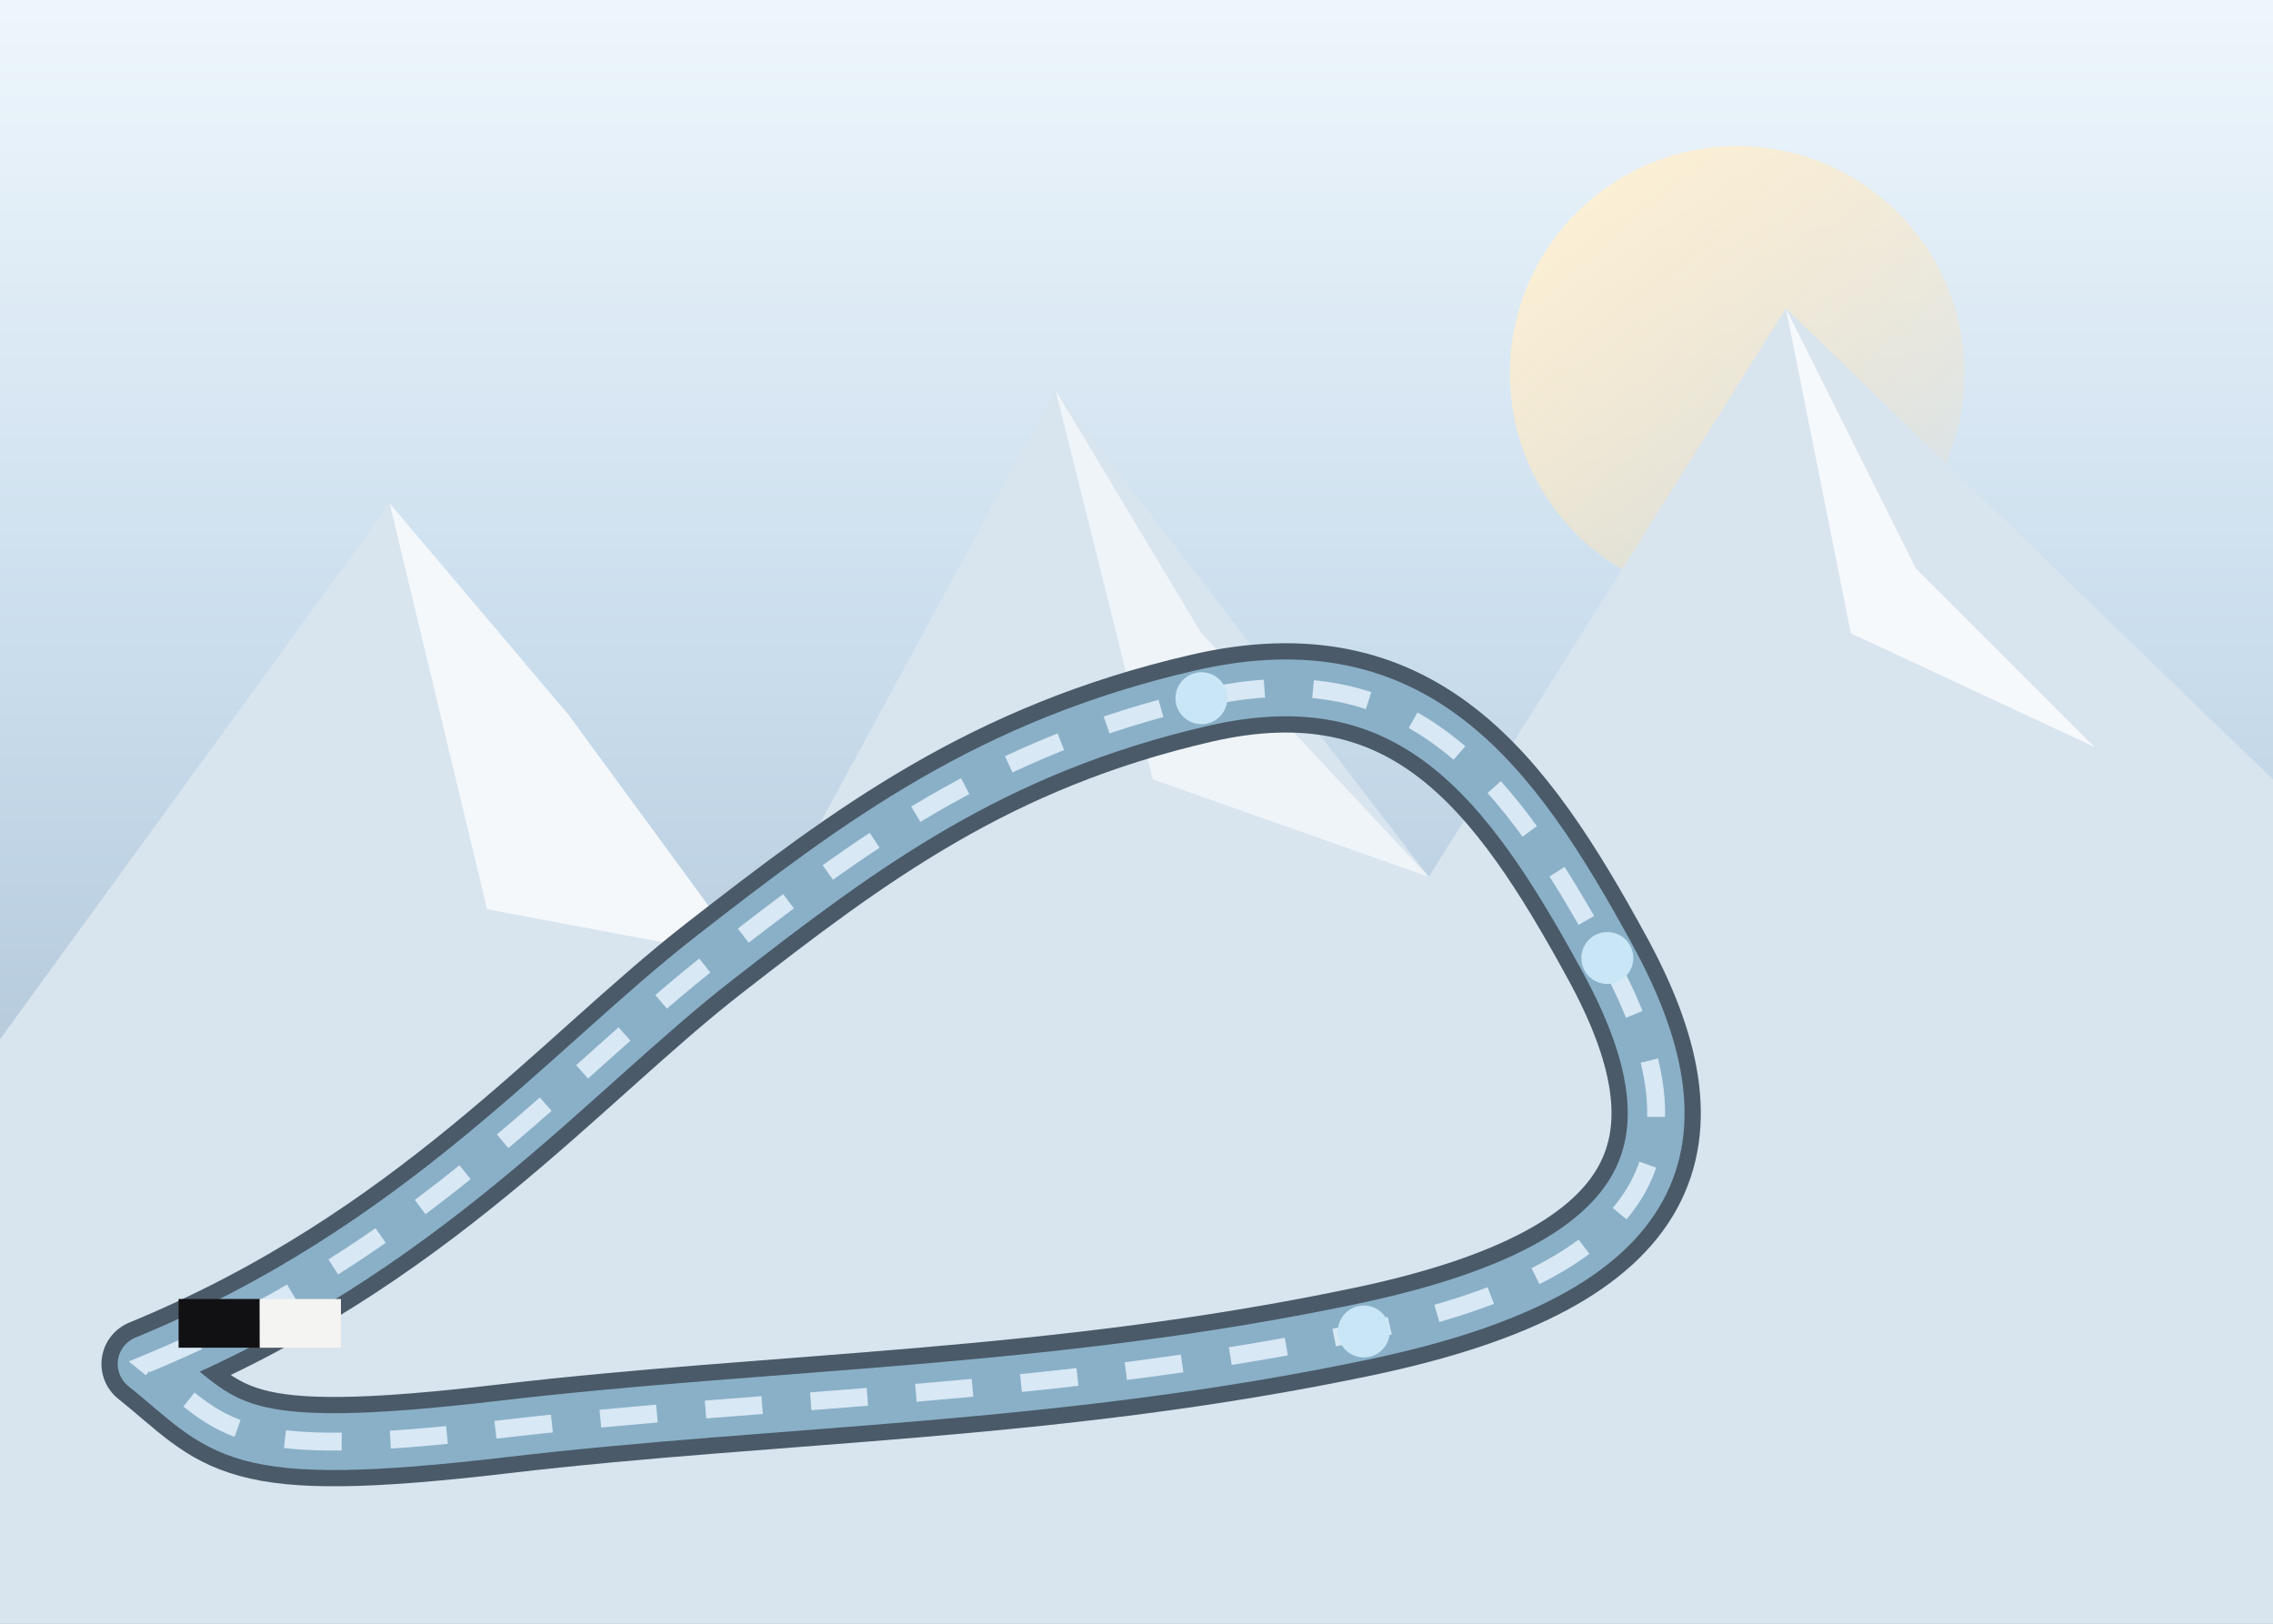
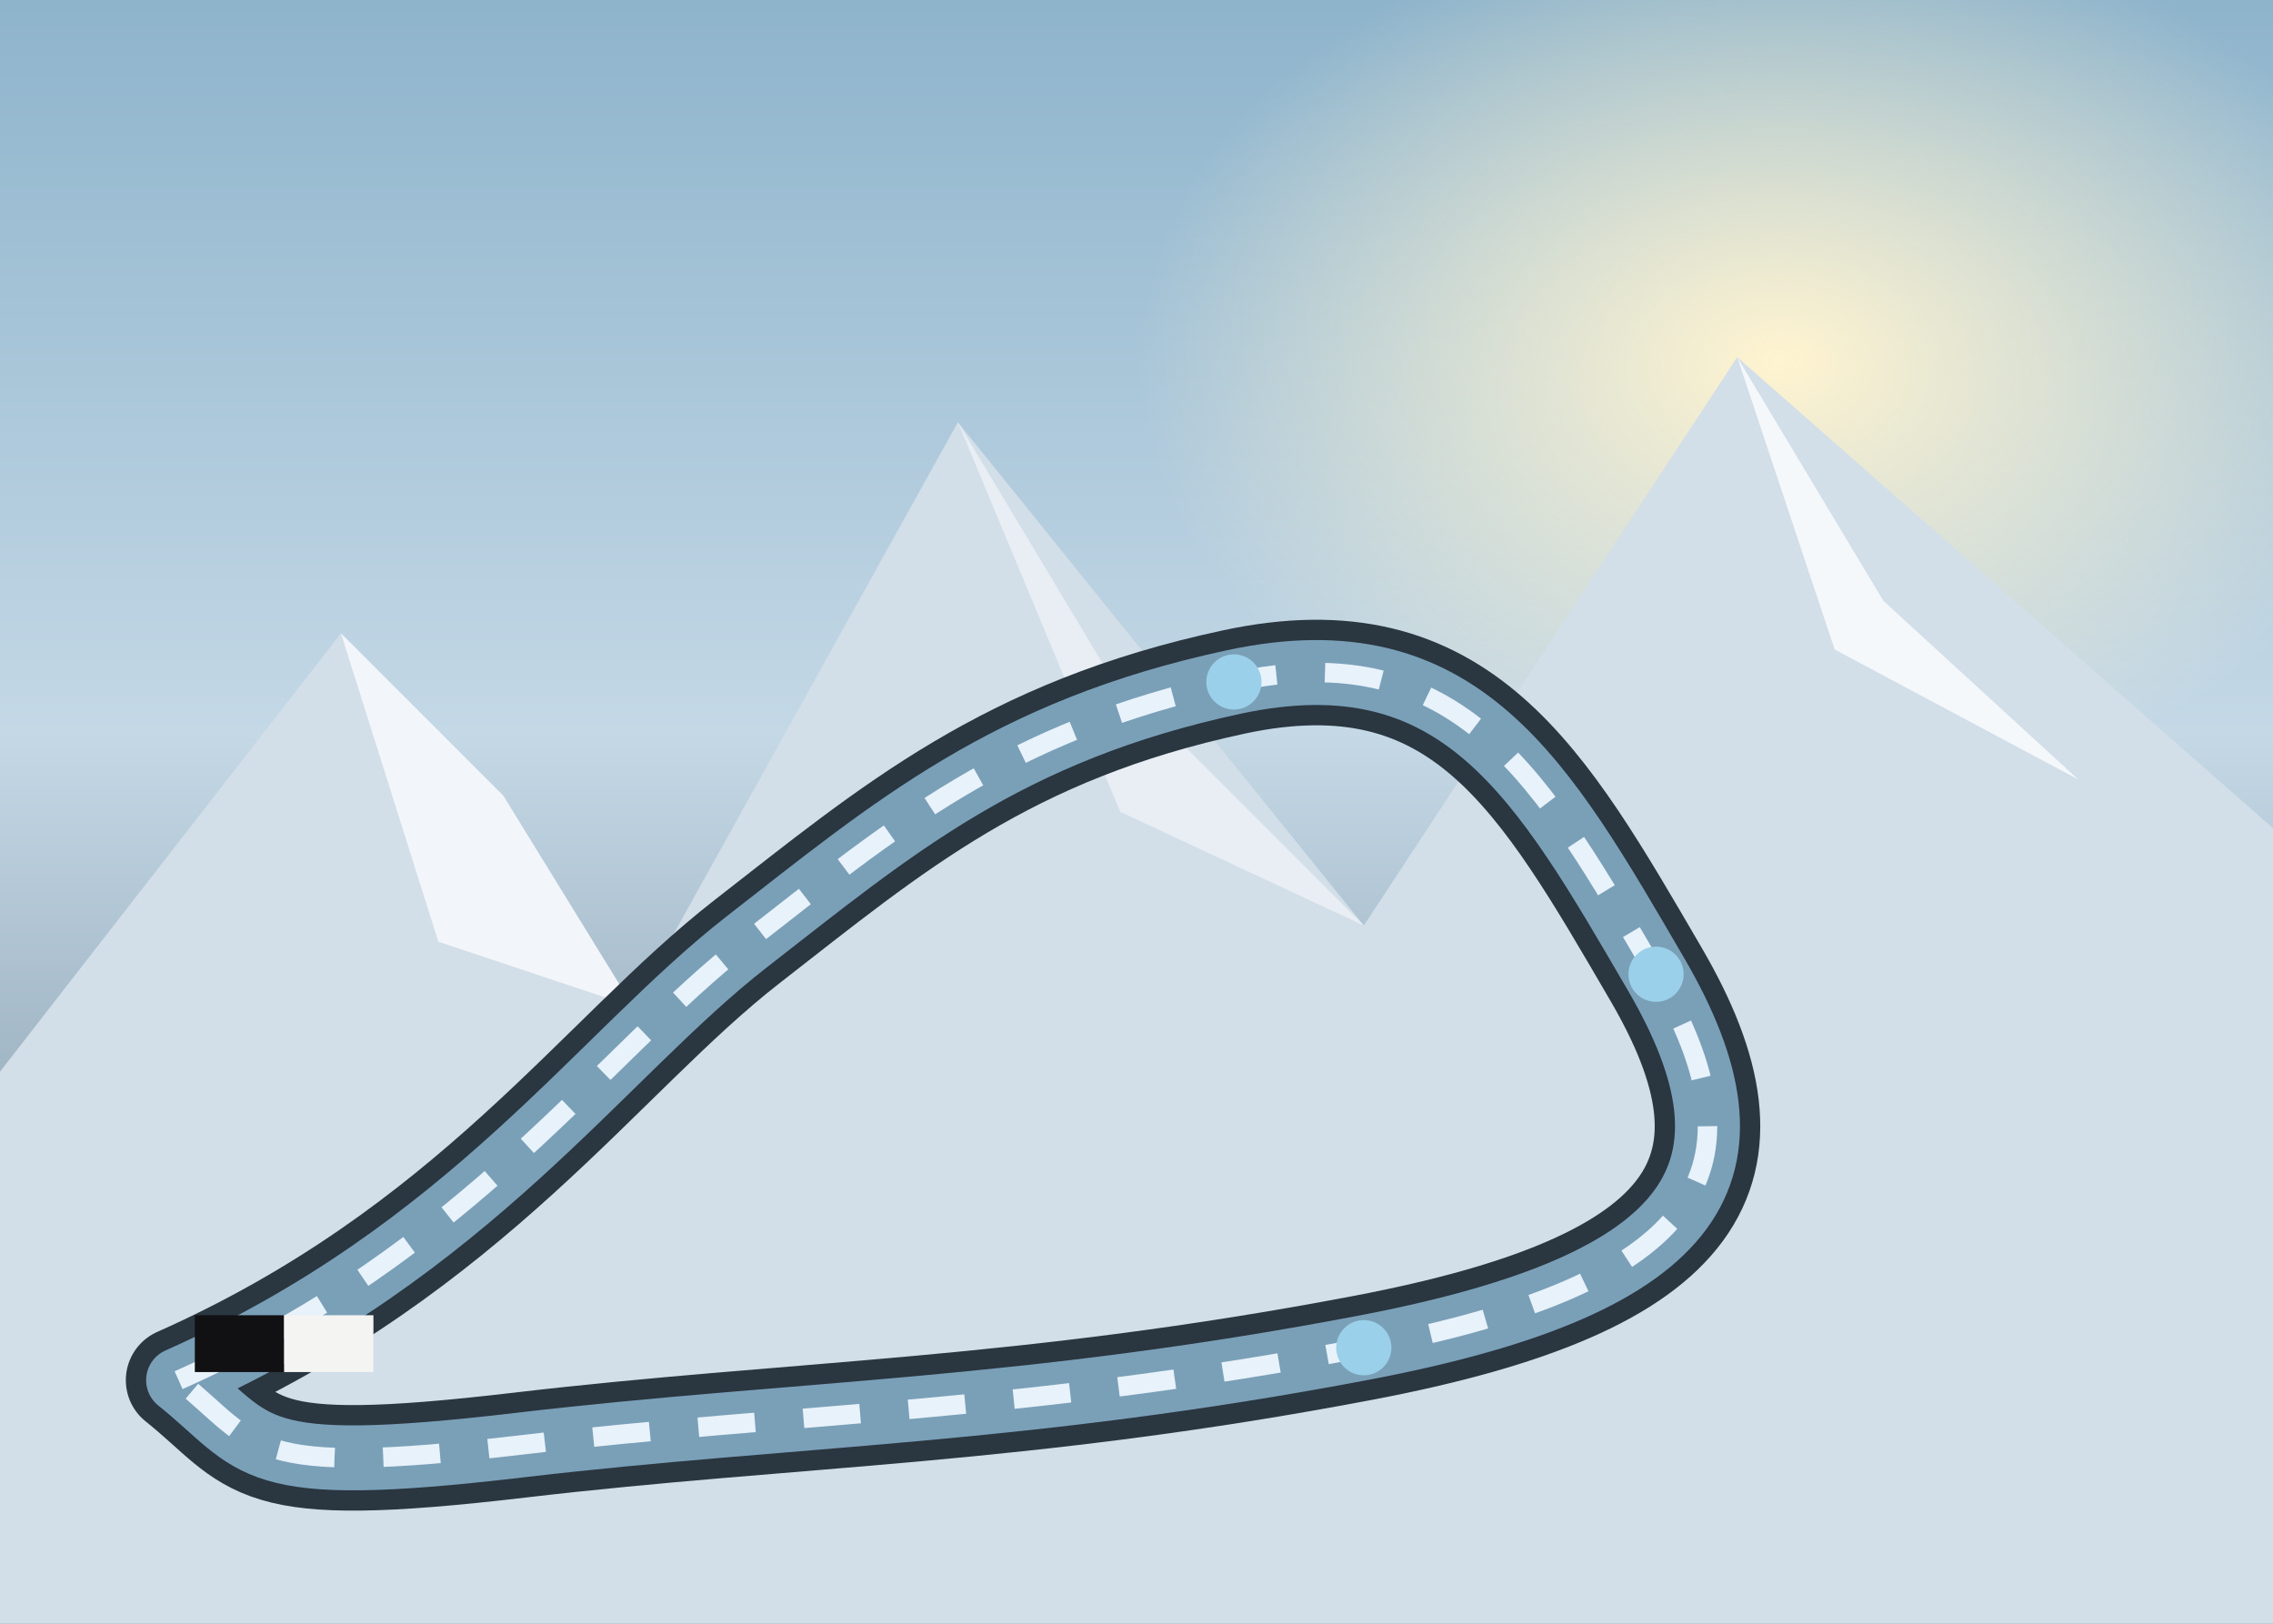
<svg xmlns="http://www.w3.org/2000/svg" viewBox="0 0 280 200" preserveAspectRatio="xMidYMid slice">
  <defs>
    <linearGradient id="sky" x1="0" y1="0" x2="0" y2="1">
-       <stop offset="0" stop-color="#eef6fc" />
-       <stop offset="0.42" stop-color="#c8dcec" />
-       <stop offset="1" stop-color="#9ab0c4" />
+       <stop offset="0" stop-color="#8eb4cc" />
+       <stop offset="0.45" stop-color="#c4d8e6" />
+       <stop offset="1" stop-color="#6a8090" />
    </linearGradient>
-     <linearGradient id="sun" x1="0" y1="0" x2="1" y2="1">
-       <stop offset="0" stop-color="#fff4d8" />
-       <stop offset="1" stop-color="#ffd8a0" stop-opacity="0" />
-     </linearGradient>
+     <radialGradient id="sun" cx="0.78" cy="0.22" r="0.28">
+       <stop offset="0" stop-color="#fff4d0" />
+       <stop offset="1" stop-color="#fff4d0" stop-opacity="0" />
+     </radialGradient>
  </defs>
  <rect width="280" height="200" fill="url(#sky)" />
-   <circle cx="214" cy="46" r="28" fill="url(#sun)" />
-   <polygon points="0,128 48,62 92,118 130,48 176,108 220,38 280,96 280,200 0,200" fill="#d8e4ee" />
-   <polygon points="48,62 70,88 92,118 60,112" fill="#f4f8fb" />
-   <polygon points="130,48 148,78 176,108 142,96" fill="#eef4f8" />
-   <polygon points="220,38 236,70 258,92 228,78" fill="#f6f9fc" />
-   <path d="M18 168 C 52 154, 70 132, 88 118 S 122 92, 148 86 S 186 96, 198 118 S 206 156, 168 164 S 96 172, 62 176 S 28 176, 18 168 Z" fill="none" stroke="#4a5a68" stroke-width="11" stroke-linejoin="round" />
-   <path d="M18 168 C 52 154, 70 132, 88 118 S 122 92, 148 86 S 186 96, 198 118 S 206 156, 168 164 S 96 172, 62 176 S 28 176, 18 168 Z" fill="none" stroke="#8ab0c8" stroke-width="7" stroke-linejoin="round" />
-   <path d="M18 168 C 52 154, 70 132, 88 118 S 122 92, 148 86 S 186 96, 198 118 S 206 156, 168 164 S 96 172, 62 176 S 28 176, 18 168 Z" fill="none" stroke="#d8e8f4" stroke-width="2.2" stroke-dasharray="7 6" />
-   <rect x="22" y="160" width="10" height="6" fill="#111113" />
-   <rect x="32" y="160" width="10" height="6" fill="#f4f4f2" />
-   <circle cx="148" cy="86" r="3.2" fill="#c8e6f6" />
-   <circle cx="198" cy="118" r="3.2" fill="#c8e6f6" />
-   <circle cx="168" cy="164" r="3.2" fill="#c8e6f6" />
+   <rect width="280" height="200" fill="url(#sun)" />
+   <polygon points="0,132 42,78 78,124 118,52 168,114 214,44 280,102 280,200 0,200" fill="#d2dee8" />
+   <polygon points="42,78 62,98 78,124 54,116" fill="#f2f6fa" />
+   <polygon points="118,52 136,82 168,114 138,100" fill="#e8eef4" />
+   <polygon points="214,44 232,74 256,96 226,80" fill="#f4f8fb" />
+   <path d="M22 170 C 58 154, 74 130, 92 116 S 124 90, 152 84 S 190 96, 204 120 S 210 158, 168 166 S 98 174, 64 178 S 32 178, 22 170 Z" fill="none" stroke="#2a3640" stroke-width="13" stroke-linejoin="round" />
+   <path d="M22 170 C 58 154, 74 130, 92 116 S 124 90, 152 84 S 190 96, 204 120 S 210 158, 168 166 S 98 174, 64 178 S 32 178, 22 170 Z" fill="none" stroke="#7aa0b8" stroke-width="8" stroke-linejoin="round" />
+   <path d="M22 170 C 58 154, 74 130, 92 116 S 124 90, 152 84 S 190 96, 204 120 S 210 158, 168 166 S 98 174, 64 178 S 32 178, 22 170 Z" fill="none" stroke="#e8f2fa" stroke-width="2.4" stroke-dasharray="7 6" />
+   <rect x="24" y="162" width="11" height="7" fill="#111113" />
+   <rect x="35" y="162" width="11" height="7" fill="#f4f4f2" />
+   <circle cx="152" cy="84" r="3.4" fill="#9ad0ea" />
+   <circle cx="204" cy="120" r="3.4" fill="#9ad0ea" />
+   <circle cx="168" cy="166" r="3.4" fill="#9ad0ea" />
</svg>
